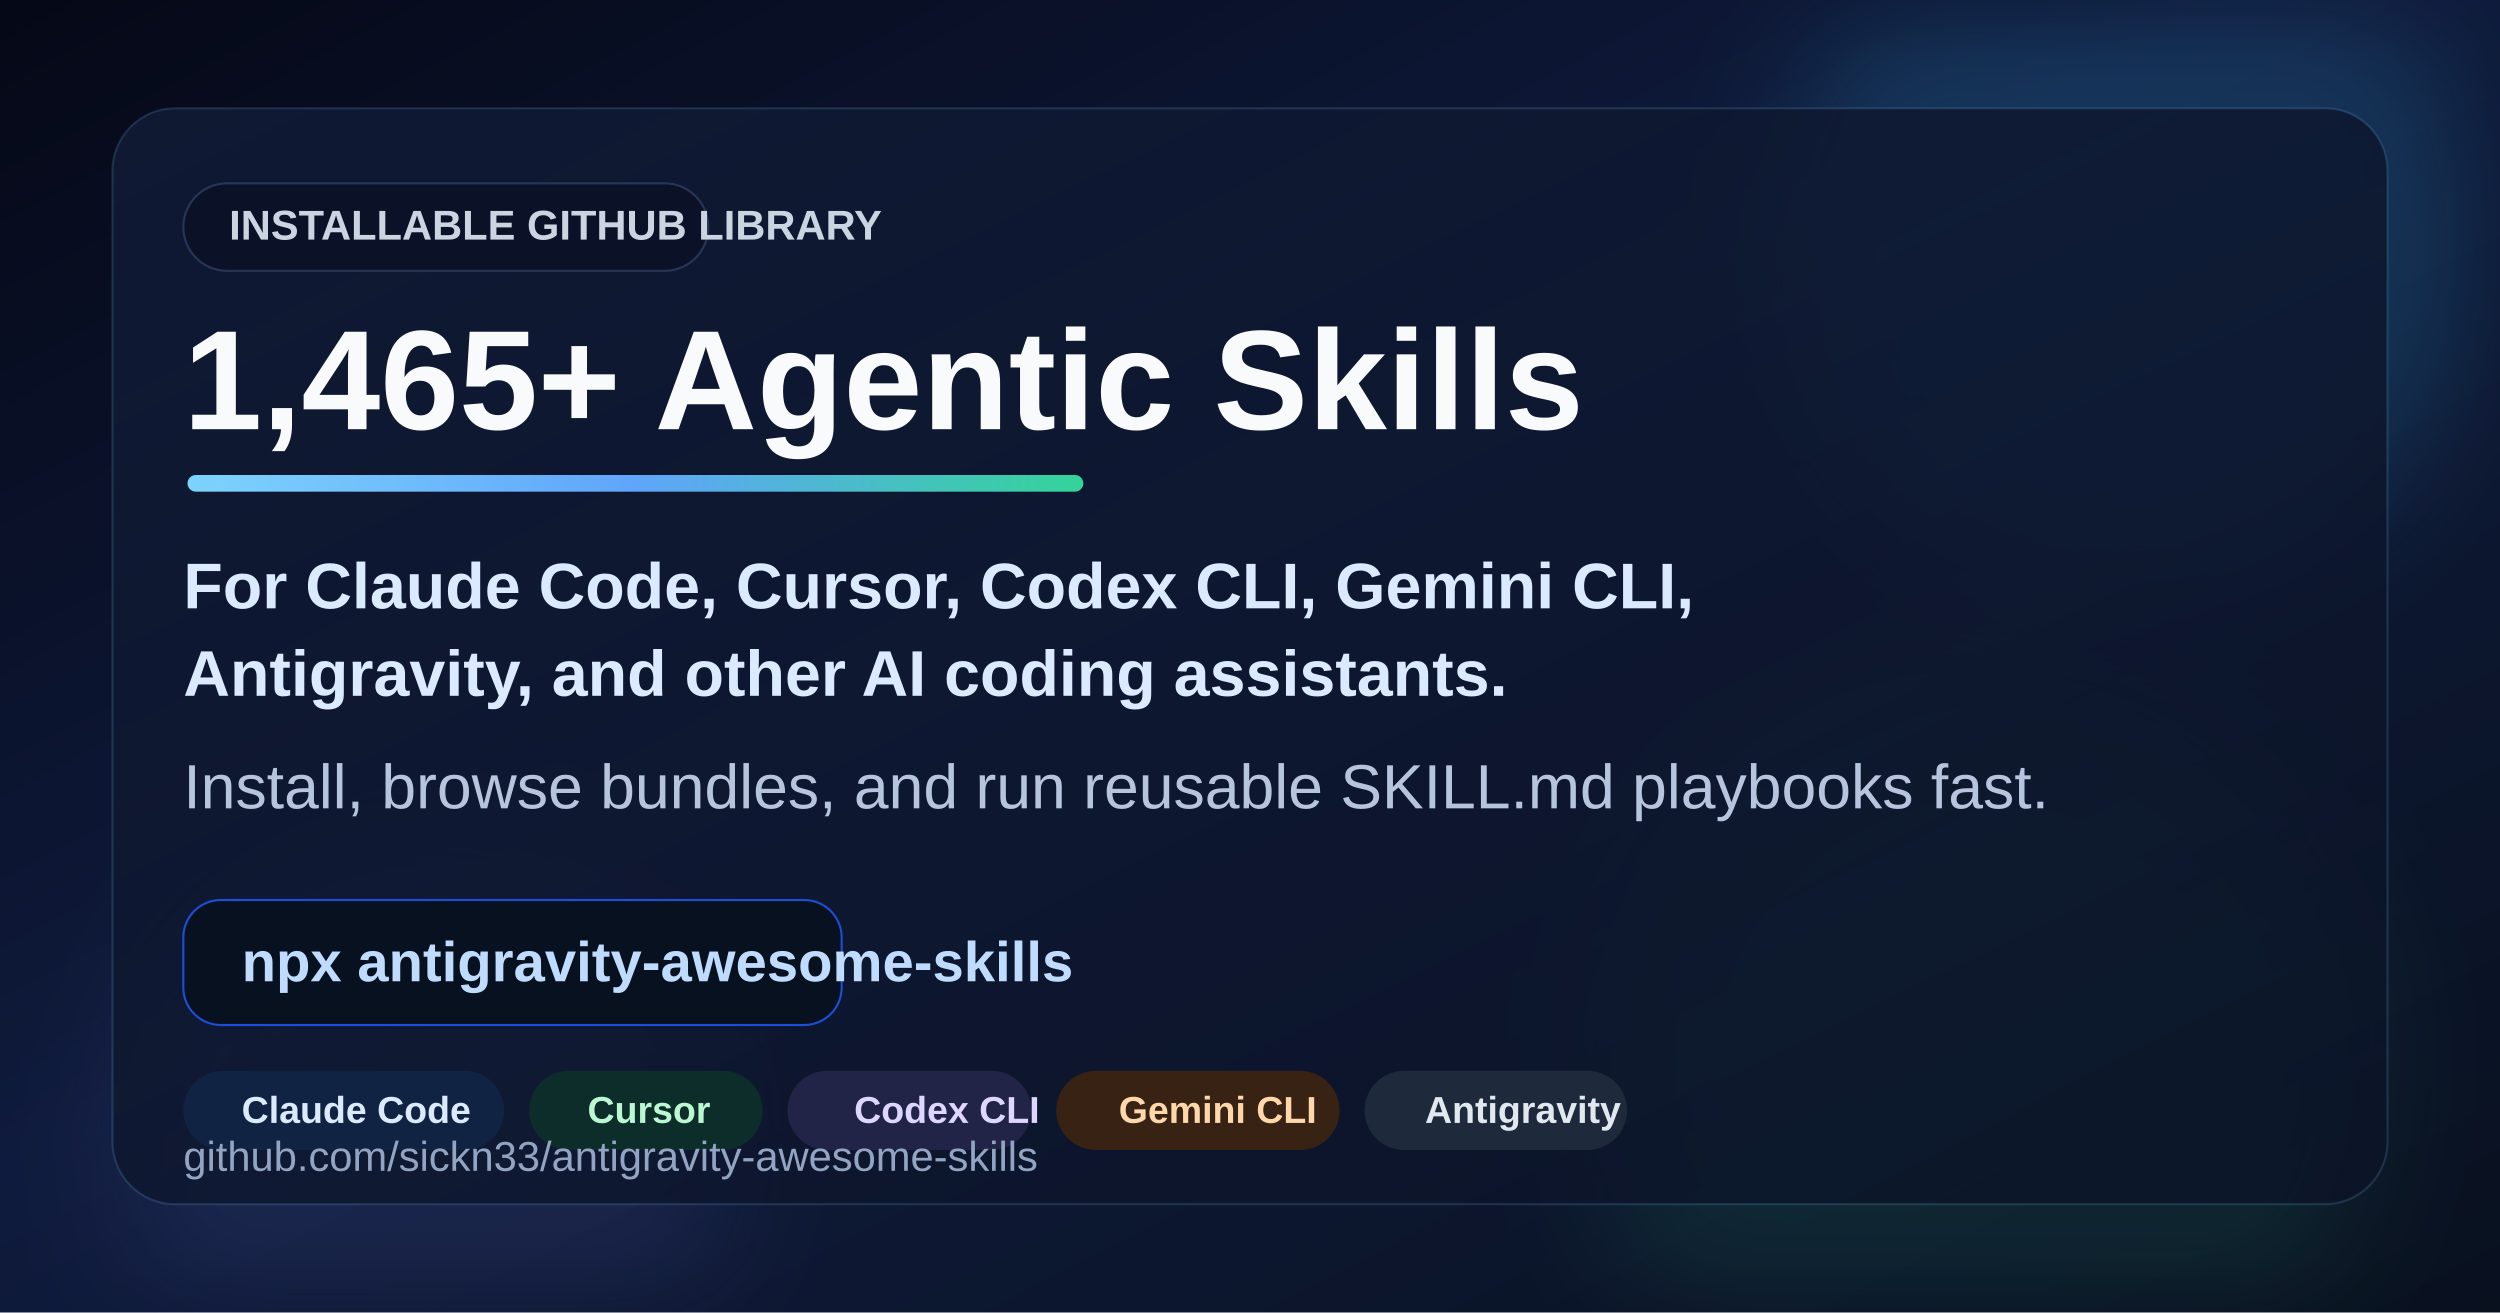
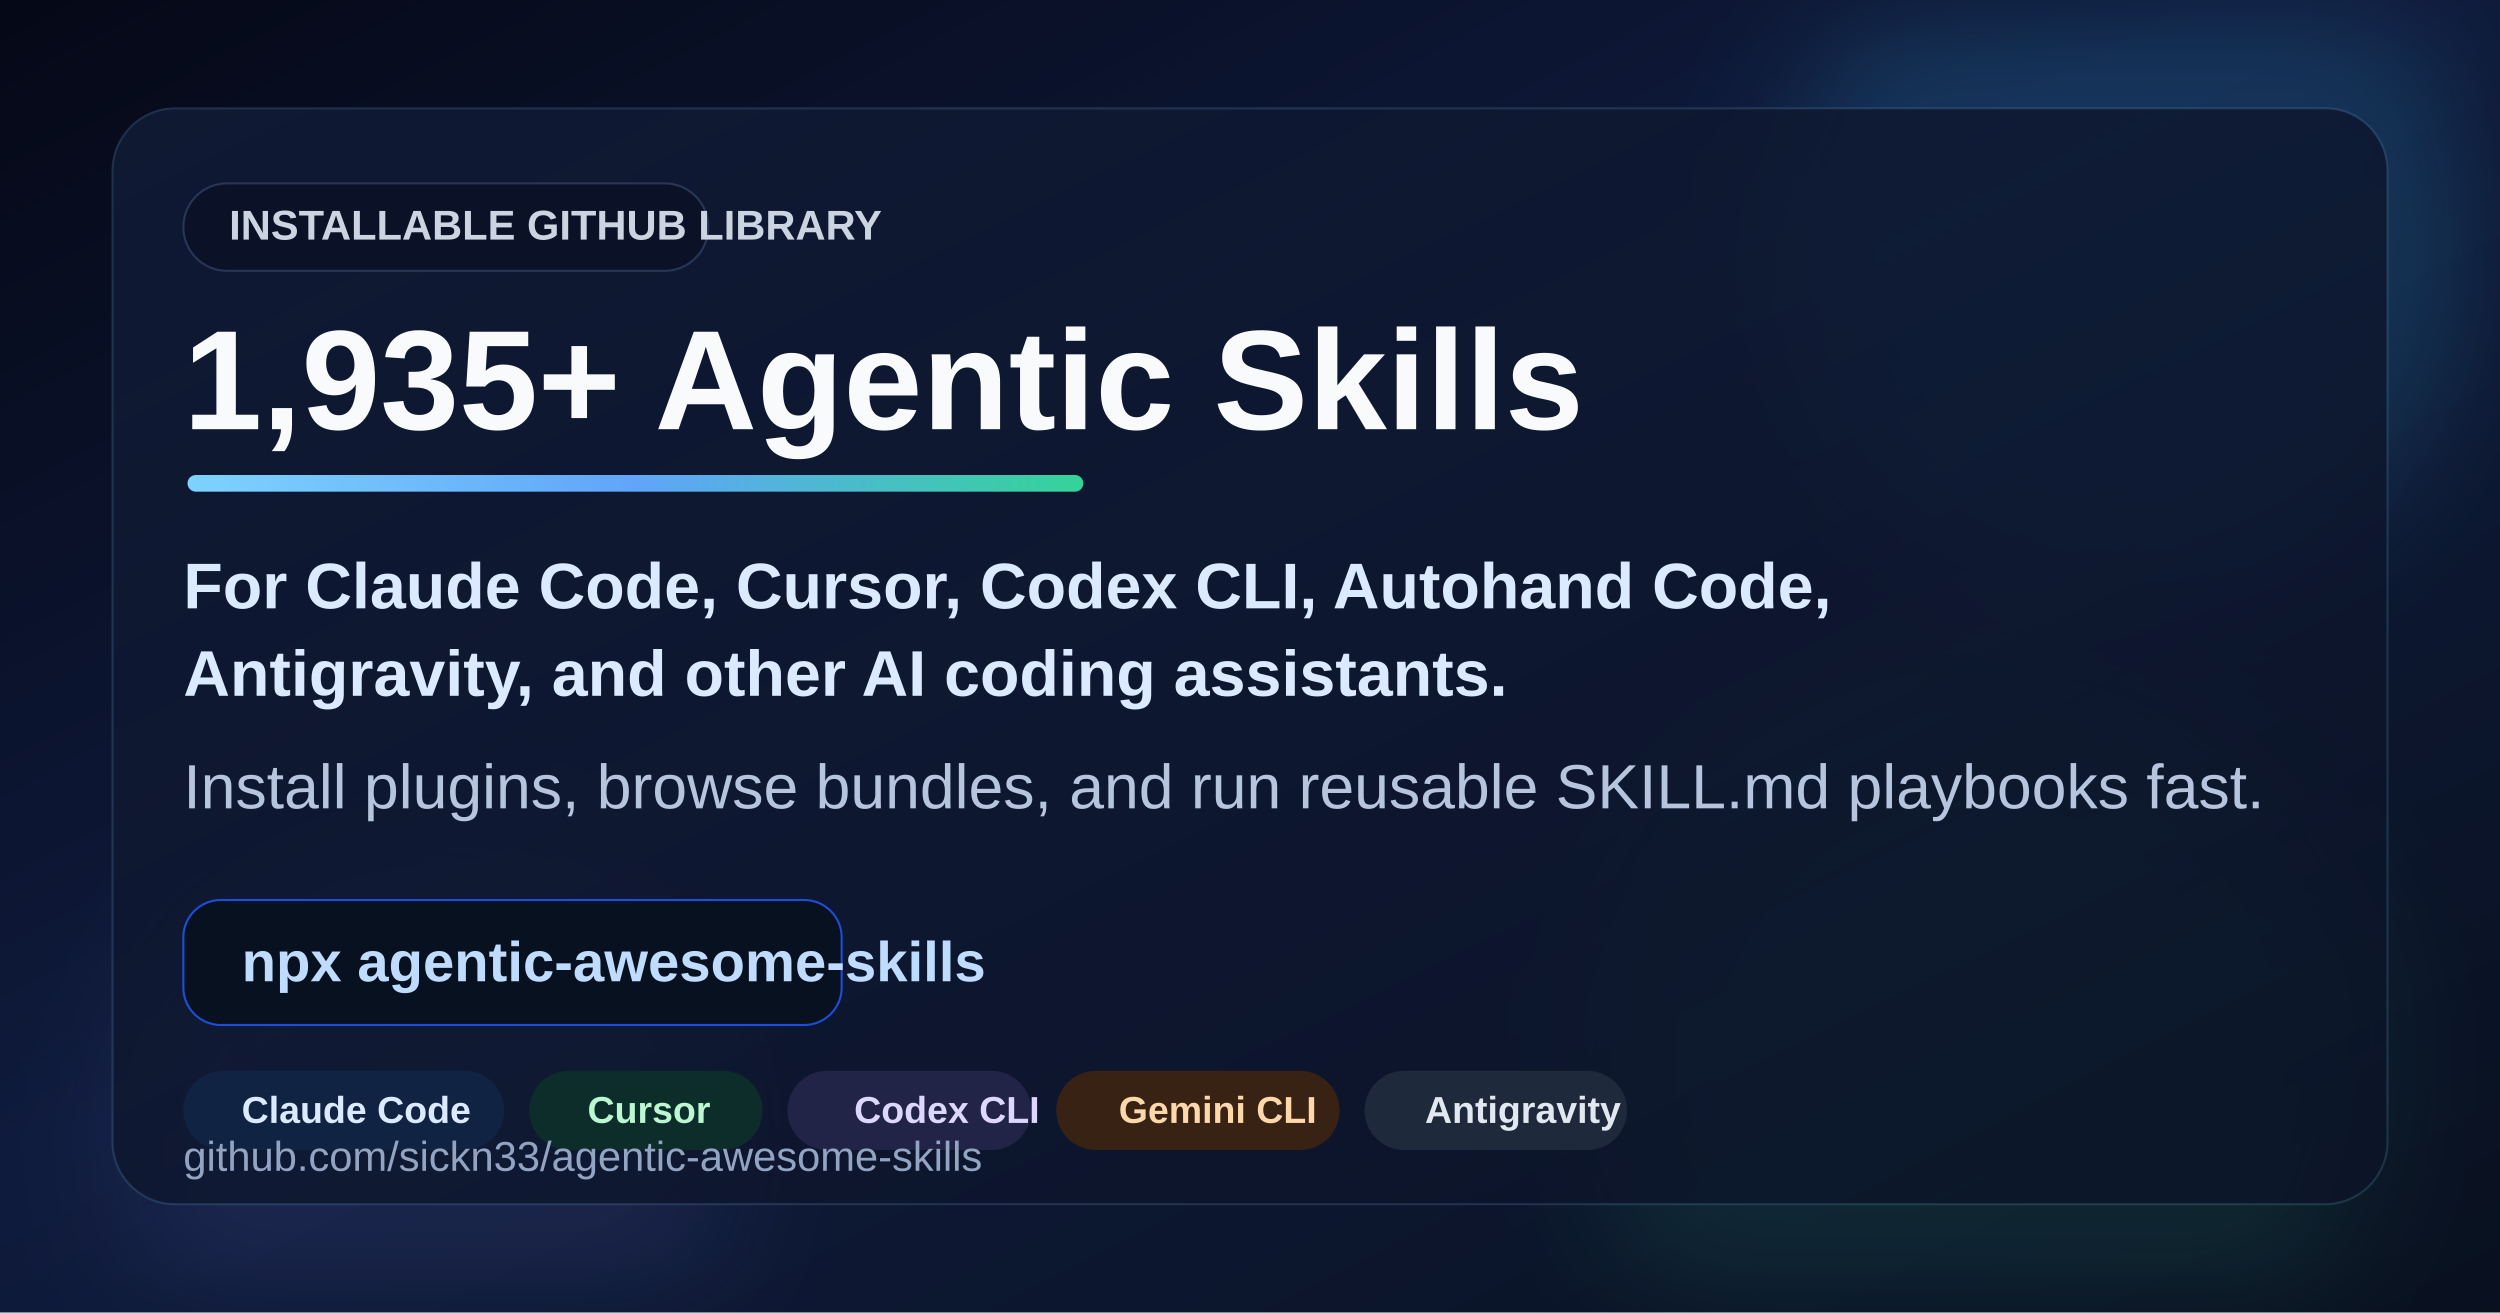
<svg xmlns="http://www.w3.org/2000/svg" viewBox="0 0 1200 630" role="img" aria-labelledby="title desc">
  <defs>
    <linearGradient id="bg" x1="0" y1="0" x2="1" y2="1">
      <stop offset="0%" stop-color="#050816" />
      <stop offset="45%" stop-color="#0f1b3d" />
      <stop offset="100%" stop-color="#09111f" />
    </linearGradient>
    <linearGradient id="panel" x1="0" y1="0" x2="1" y2="1">
      <stop offset="0%" stop-color="#101a35" stop-opacity="0.92" />
      <stop offset="100%" stop-color="#0b1327" stop-opacity="0.78" />
    </linearGradient>
    <linearGradient id="accent" x1="0" y1="0" x2="1" y2="0">
      <stop offset="0%" stop-color="#7dd3fc" />
      <stop offset="50%" stop-color="#60a5fa" />
      <stop offset="100%" stop-color="#34d399" />
    </linearGradient>
    <filter id="softBlur" x="-20%" y="-20%" width="140%" height="140%">
      <feGaussianBlur stdDeviation="28" />
    </filter>
  </defs>
  <rect width="1200" height="630" fill="url(#bg)" />
  <circle cx="1020" cy="118" r="168" fill="#38bdf8" opacity="0.16" filter="url(#softBlur)" />
  <circle cx="950" cy="510" r="190" fill="#34d399" opacity="0.10" filter="url(#softBlur)" />
  <circle cx="205" cy="548" r="148" fill="#818cf8" opacity="0.10" filter="url(#softBlur)" />
  <rect x="54" y="52" width="1092" height="526" rx="30" fill="url(#panel)" stroke="#7dd3fc" stroke-opacity="0.16" />
  <rect x="88" y="88" width="252" height="42" rx="21" fill="#0b1228" stroke="#273657" />
  <text x="110" y="115" font-family="Arial, Helvetica, sans-serif" font-size="20" font-weight="700" fill="#cbd5e1">INSTALLABLE GITHUB LIBRARY</text>
-   <text x="88" y="206" font-family="Arial, Helvetica, sans-serif" font-size="68" font-weight="800" fill="#f8fafc">1,465+ Agentic Skills</text>
+   <text x="88" y="206" font-family="Arial, Helvetica, sans-serif" font-size="68" font-weight="800" fill="#f8fafc">1,935+ Agentic Skills</text>
  <rect x="90" y="228" width="430" height="8" rx="4" fill="url(#accent)" />
-   <text x="88" y="292" font-family="Arial, Helvetica, sans-serif" font-size="31" font-weight="600" fill="#dbeafe">For Claude Code, Cursor, Codex CLI, Gemini CLI,</text>
+   <text x="88" y="292" font-family="Arial, Helvetica, sans-serif" font-size="31" font-weight="600" fill="#dbeafe">For Claude Code, Cursor, Codex CLI, Autohand Code,</text>
  <text x="88" y="334" font-family="Arial, Helvetica, sans-serif" font-size="31" font-weight="600" fill="#dbeafe">Antigravity, and other AI coding assistants.</text>
-   <text x="88" y="388" font-family="Arial, Helvetica, sans-serif" font-size="30" fill="#b6c4dd">Install, browse bundles, and run reusable SKILL.md playbooks fast.</text>
+   <text x="88" y="388" font-family="Arial, Helvetica, sans-serif" font-size="30" fill="#b6c4dd">Install plugins, browse bundles, and run reusable SKILL.md playbooks fast.</text>
  <g transform="translate(88 432)">
    <rect width="316" height="60" rx="18" fill="#081120" stroke="#1d4ed8" />
-     <text x="28" y="39" font-family="Arial, Helvetica, sans-serif" font-size="27" font-weight="700" fill="#bfdbfe">npx antigravity-awesome-skills</text>
+     <text x="28" y="39" font-family="Arial, Helvetica, sans-serif" font-size="27" font-weight="700" fill="#bfdbfe">npx agentic-awesome-skills</text>
  </g>
  <g transform="translate(88 514)">
    <rect width="154" height="38" rx="19" fill="#102342" />
    <rect x="166" width="112" height="38" rx="19" fill="#0d2d2b" />
    <rect x="290" width="117" height="38" rx="19" fill="#212347" />
    <rect x="419" width="136" height="38" rx="19" fill="#382213" />
    <rect x="567" width="126" height="38" rx="19" fill="#1e293b" />
    <text x="28" y="25" font-family="Arial, Helvetica, sans-serif" font-size="18" font-weight="700" fill="#dbeafe">Claude Code</text>
    <text x="194" y="25" font-family="Arial, Helvetica, sans-serif" font-size="18" font-weight="700" fill="#bbf7d0">Cursor</text>
    <text x="322" y="25" font-family="Arial, Helvetica, sans-serif" font-size="18" font-weight="700" fill="#ddd6fe">Codex CLI</text>
    <text x="449" y="25" font-family="Arial, Helvetica, sans-serif" font-size="18" font-weight="700" fill="#fed7aa">Gemini CLI</text>
    <text x="596" y="25" font-family="Arial, Helvetica, sans-serif" font-size="18" font-weight="700" fill="#e2e8f0">Antigravity</text>
  </g>
-   <text x="88" y="562" font-family="Arial, Helvetica, sans-serif" font-size="20" fill="#93a4c3">github.com/sickn33/antigravity-awesome-skills</text>
+   <text x="88" y="562" font-family="Arial, Helvetica, sans-serif" font-size="20" fill="#93a4c3">github.com/sickn33/agentic-awesome-skills</text>
</svg>
